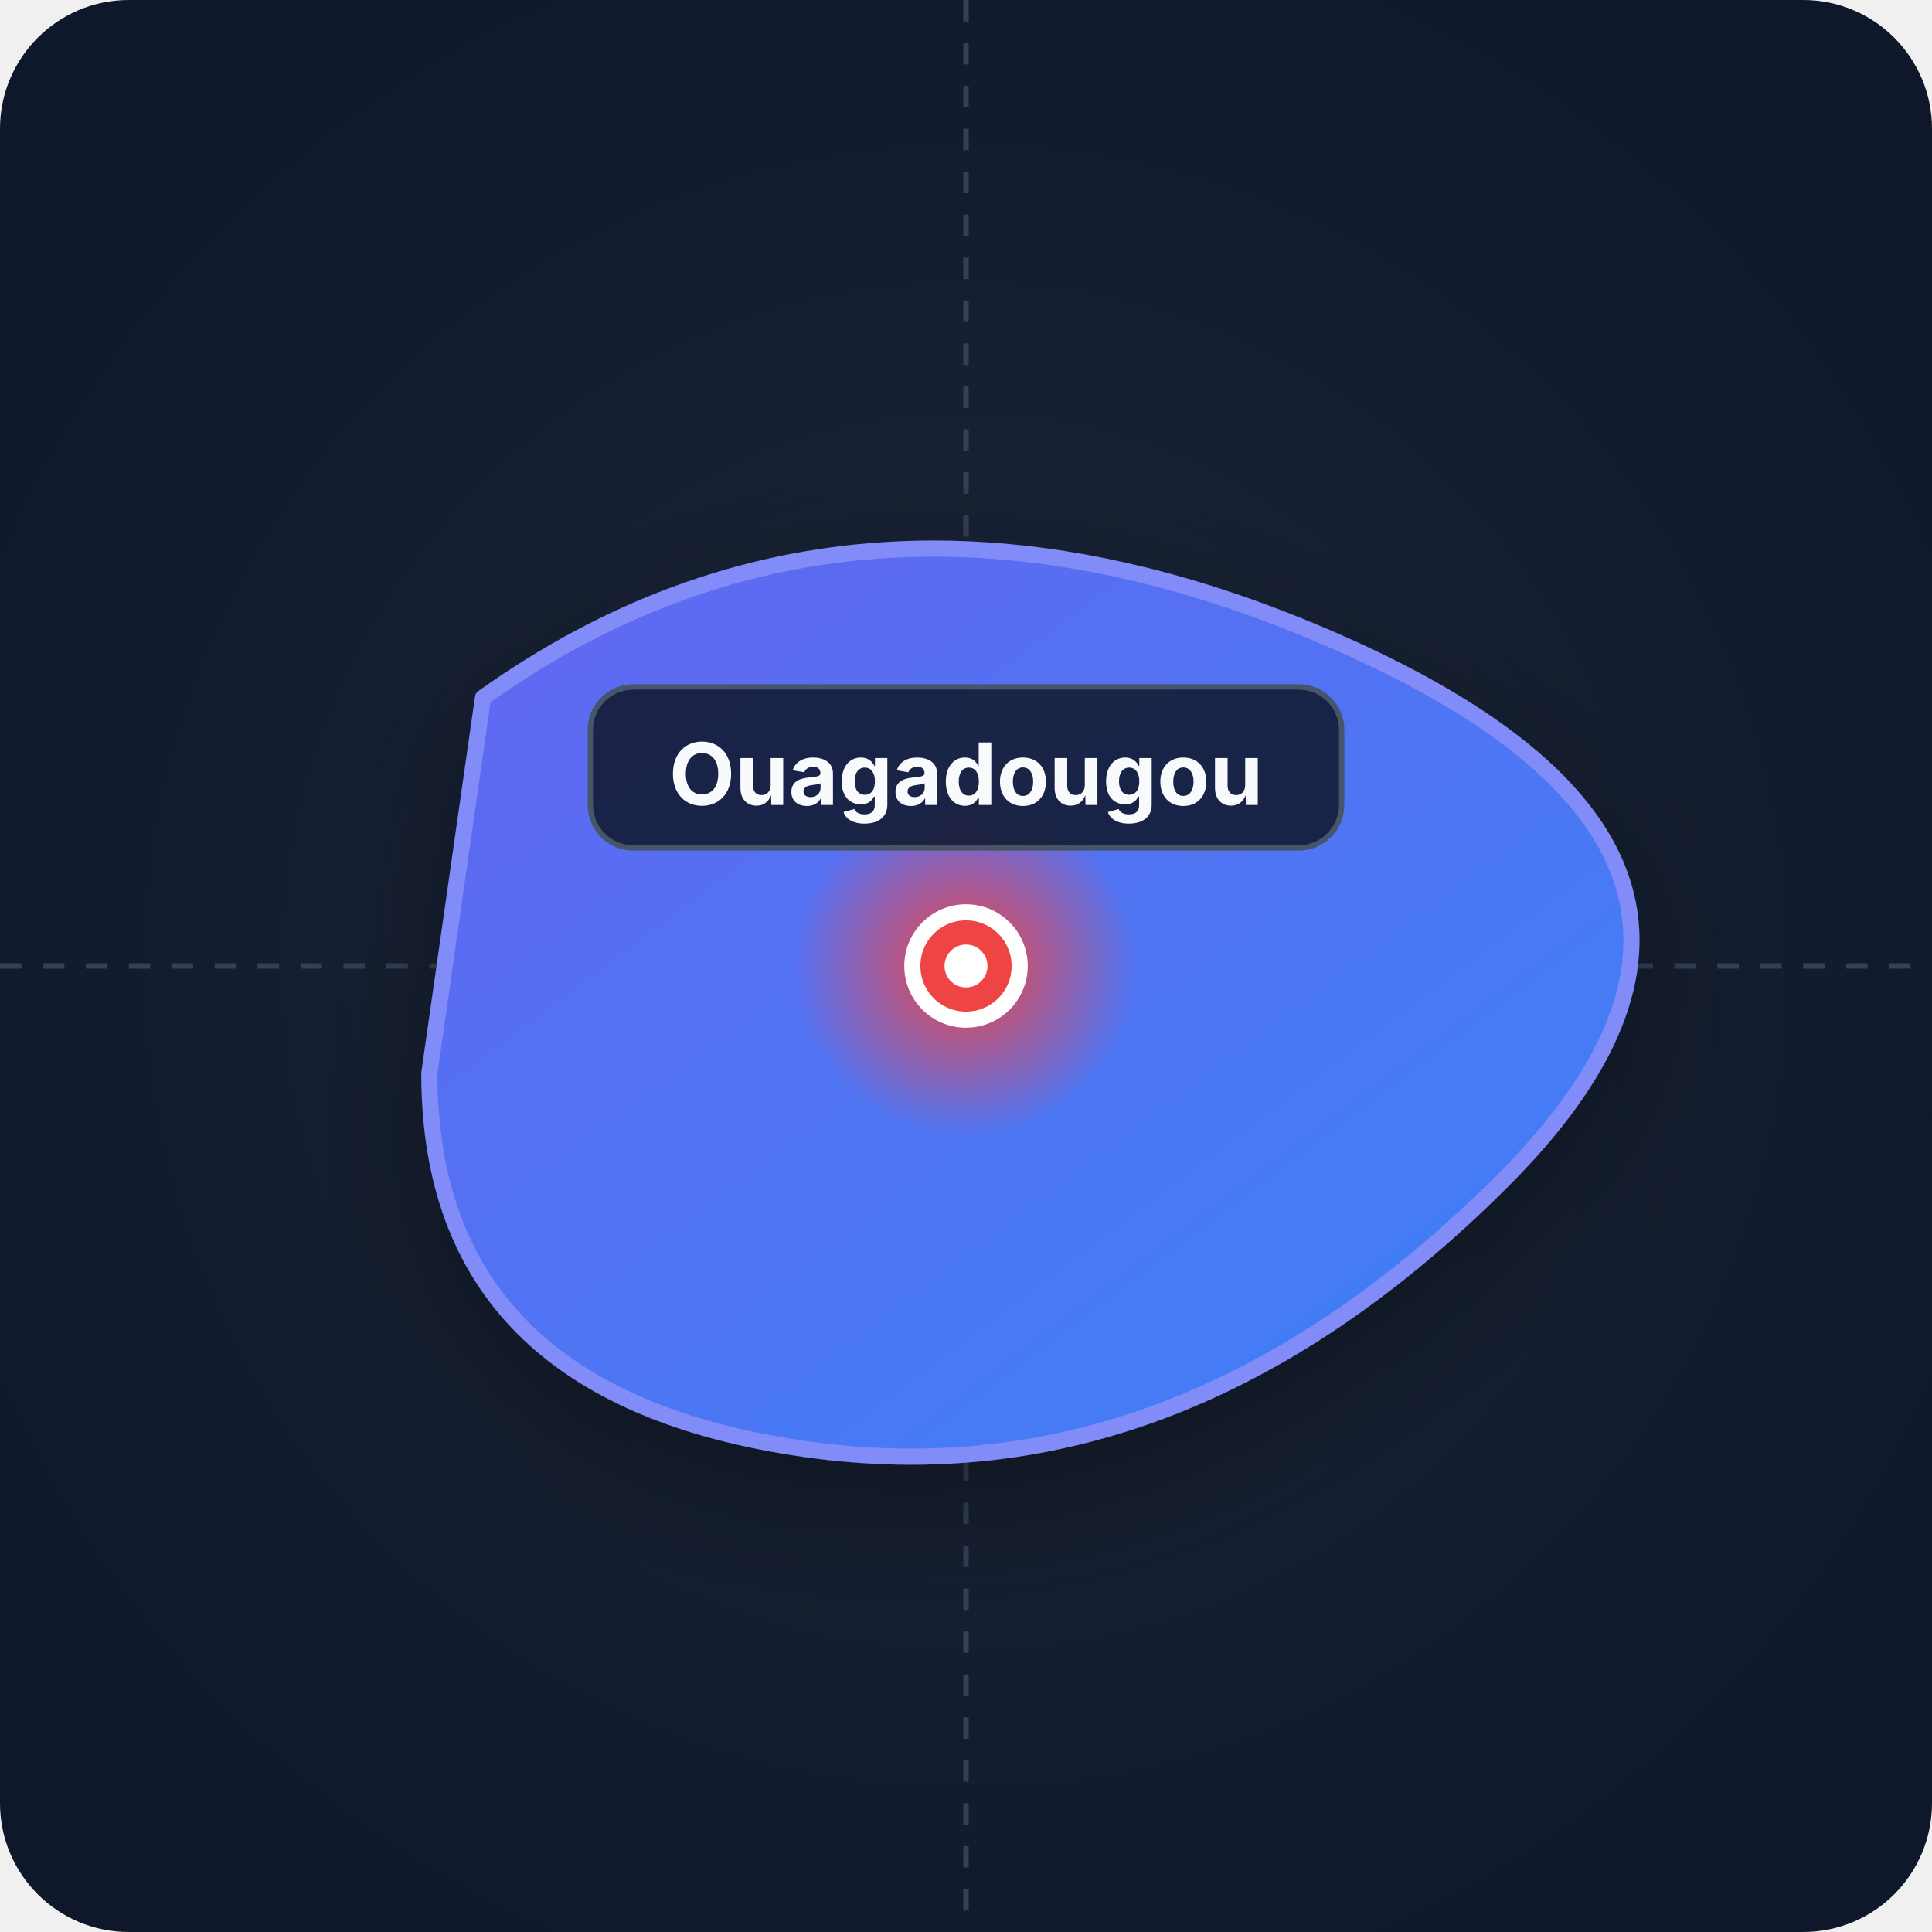
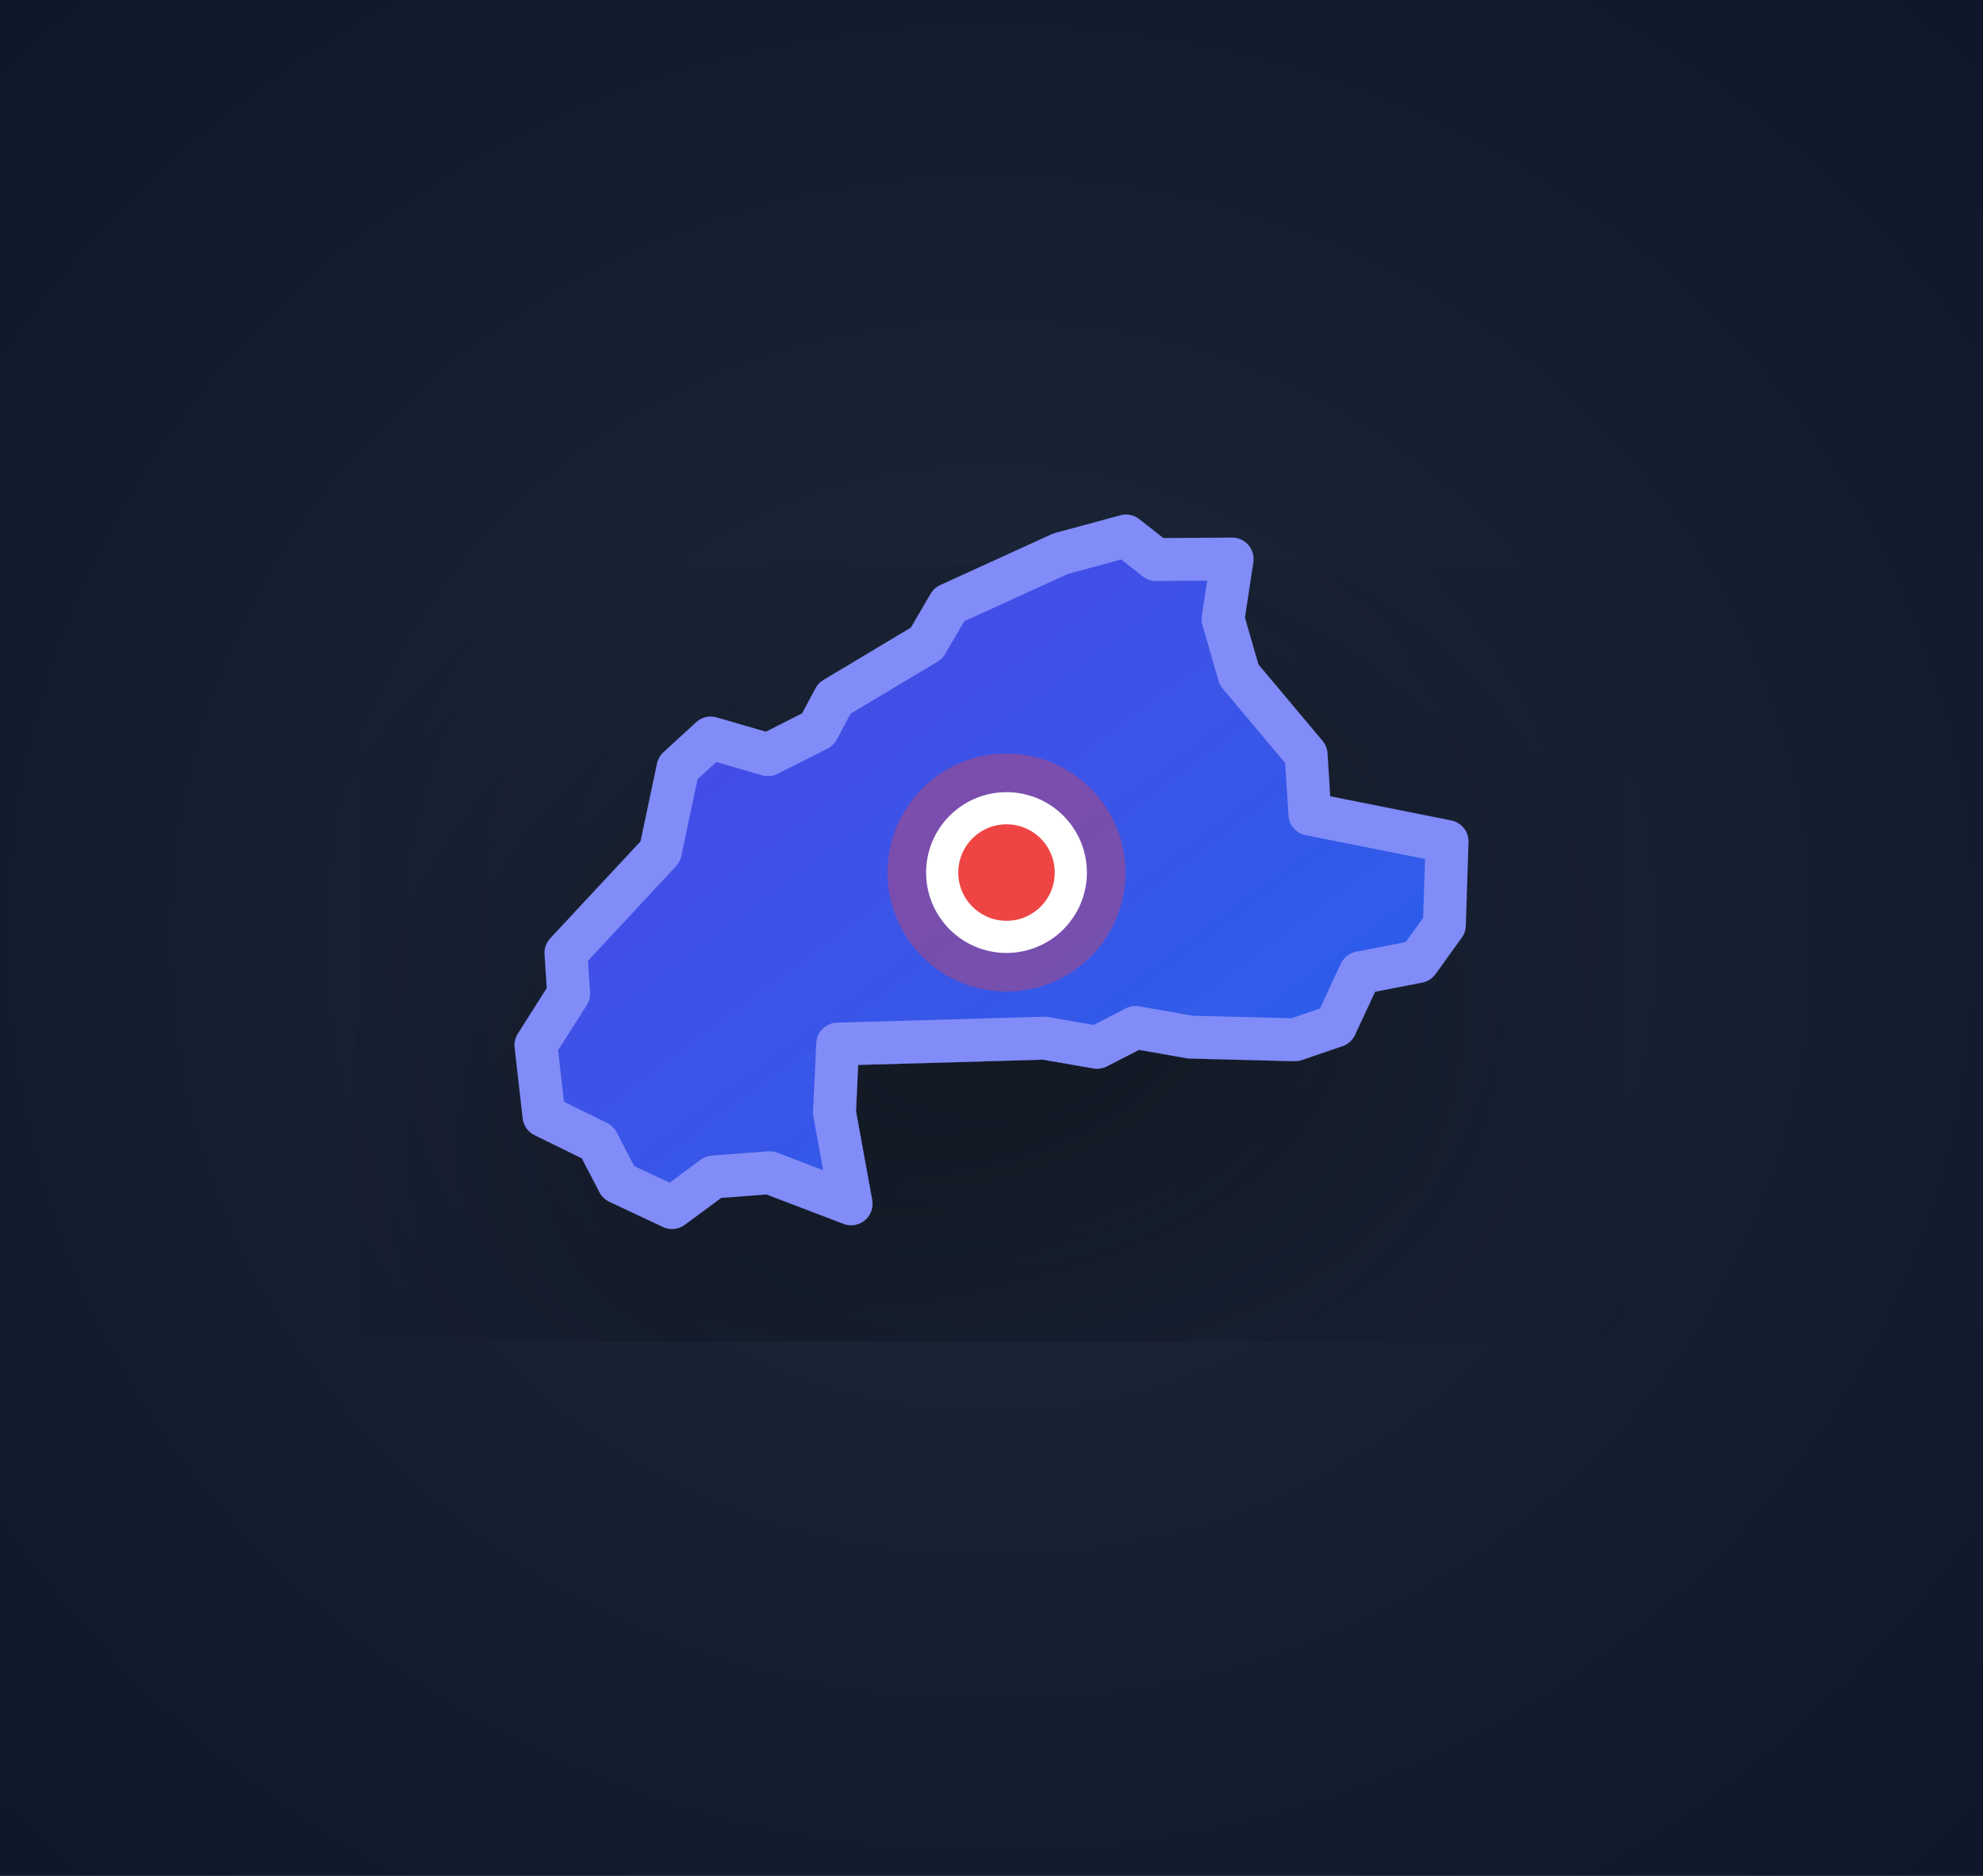
- <svg xmlns="http://www.w3.org/2000/svg" viewBox="306.62 132.29 180 180" width="100%" height="100%">
+ <svg xmlns="http://www.w3.org/2000/svg" viewBox="377.84 206.01 37.00 35.00" width="100%" height="100%">
  <defs>
-     <radialGradient id="bgGrad" cx="50%" cy="50%" r="60%">
+     <radialGradient id="bgGrad_bf" cx="50%" cy="50%" r="70%">
      <stop offset="0%" stop-color="#1E293B" />
      <stop offset="100%" stop-color="#0F172A" />
    </radialGradient>
-     <radialGradient id="pinGlow" cx="50%" cy="50%" r="50%">
-       <stop offset="0%" stop-color="#EF4444" stop-opacity="1" />
-       <stop offset="100%" stop-color="#EF4444" stop-opacity="0" />
-     </radialGradient>
-     <linearGradient id="countryGrad" x1="0%" y1="0%" x2="100%" y2="100%">
-       <stop offset="0%" stop-color="#6366F1" />
-       <stop offset="100%" stop-color="#3B82F6" />
+     <linearGradient id="realCountryGrad_bf" x1="0%" y1="0%" x2="100%" y2="100%">
+       <stop offset="0%" stop-color="#4F46E5" />
+       <stop offset="100%" stop-color="#2563EB" />
    </linearGradient>
-     <filter id="shadow" x="-20%" y="-20%" width="140%" height="140%">
-       <feDropShadow dx="0" dy="4" stdDeviation="6" flood-color="#000" flood-opacity="0.4" />
+     <filter id="shadow_bf" x="-20%" y="-20%" width="140%" height="140%">
+       <feDropShadow dx="0" dy="3" stdDeviation="4" flood-color="#000" flood-opacity="0.5" />
    </filter>
  </defs>
-   <rect x="306.62" y="132.29" width="180" height="180" rx="12" fill="url(#bgGrad)" />
-   <path d="M 306.62 222.29 H 486.62 M 396.62 132.29 V 312.29" stroke="#334155" stroke-width="0.5" stroke-dasharray="2,2" />
-   <g filter="url(#shadow)">
-     <path d="M 351.62 197.29 Q 386.62 172.29 431.62 192.29 T 446.62 242.29 T 381.62 267.29 T 346.62 232.29 Z" fill="url(#countryGrad)" stroke="#818CF8" stroke-width="1.5" stroke-linejoin="round" />
+   <rect x="377.84" y="206.01" width="37.00" height="35.00" fill="url(#bgGrad_bf)" />
+   <g filter="url(#shadow_bf)">
+     <path d="M 387.99 226.83 L 387.84 225.51 L 388.45 224.55 L 388.4 223.79 L 390.16 221.9 L 390.49 220.34 L 391.1 219.78 L 392.17 220.09 L 393.1 219.62 L 393.41 219.04 L 395.13 218.01 L 395.55 217.29 L 397.63 216.34 L 398.85 216.01 L 399.41 216.45 L 400.83 216.44 L 400.66 217.56 L 400.96 218.6 L 402.21 220.09 L 402.28 221.2 L 404.84 221.71 L 404.79 223.27 L 404.3 223.95 L 403.22 224.16 L 402.76 225.15 L 402.0 225.41 L 400.05 225.36 L 399.03 225.18 L 398.31 225.55 L 397.33 225.38 L 393.47 225.49 L 393.41 226.77 L 393.72 228.47 L 392.2 227.89 L 391.15 227.97 L 390.38 228.54 L 389.38 228.07 L 388.99 227.32 L 387.99 226.83 Z" fill="url(#realCountryGrad_bf)" stroke="#818CF8" stroke-width="0.8" stroke-linejoin="round" />
  </g>
-   <circle cx="396.62" cy="222.29" r="16" fill="url(#pinGlow)">
-     <animate attributeName="r" values="10;22;10" dur="2.5s" repeatCount="indefinite" />
-     <animate attributeName="opacity" values="0.8;0.2;0.8" dur="2.5s" repeatCount="indefinite" />
+   <circle cx="396.62" cy="222.29" r="2.22" fill="#EF4444" fill-opacity="0.35">
+     <animate attributeName="r" values="1.48;2.96;1.48" dur="2s" repeatCount="indefinite" />
  </circle>
-   <circle cx="396.62" cy="222.29" r="5" fill="#EF4444" stroke="#FFFFFF" stroke-width="1.5" />
-   <circle cx="396.62" cy="222.29" r="2" fill="#FFFFFF" />
-   <g transform="translate(396.62, 210.29)">
-     <rect x="-35" y="-14" width="70" height="15" rx="4" fill="#0F172A" fill-opacity="0.85" stroke="#475569" stroke-width="0.5" />
-     <text x="0" y="-3" font-family="system-ui, -apple-system, sans-serif" font-size="8" font-weight="bold" fill="#F8FAFC" text-anchor="middle">Ouagadougou</text>
-   </g>
+   <circle cx="396.62" cy="222.29" r="1.2" fill="#EF4444" stroke="#FFFFFF" stroke-width="0.6" />
</svg>
